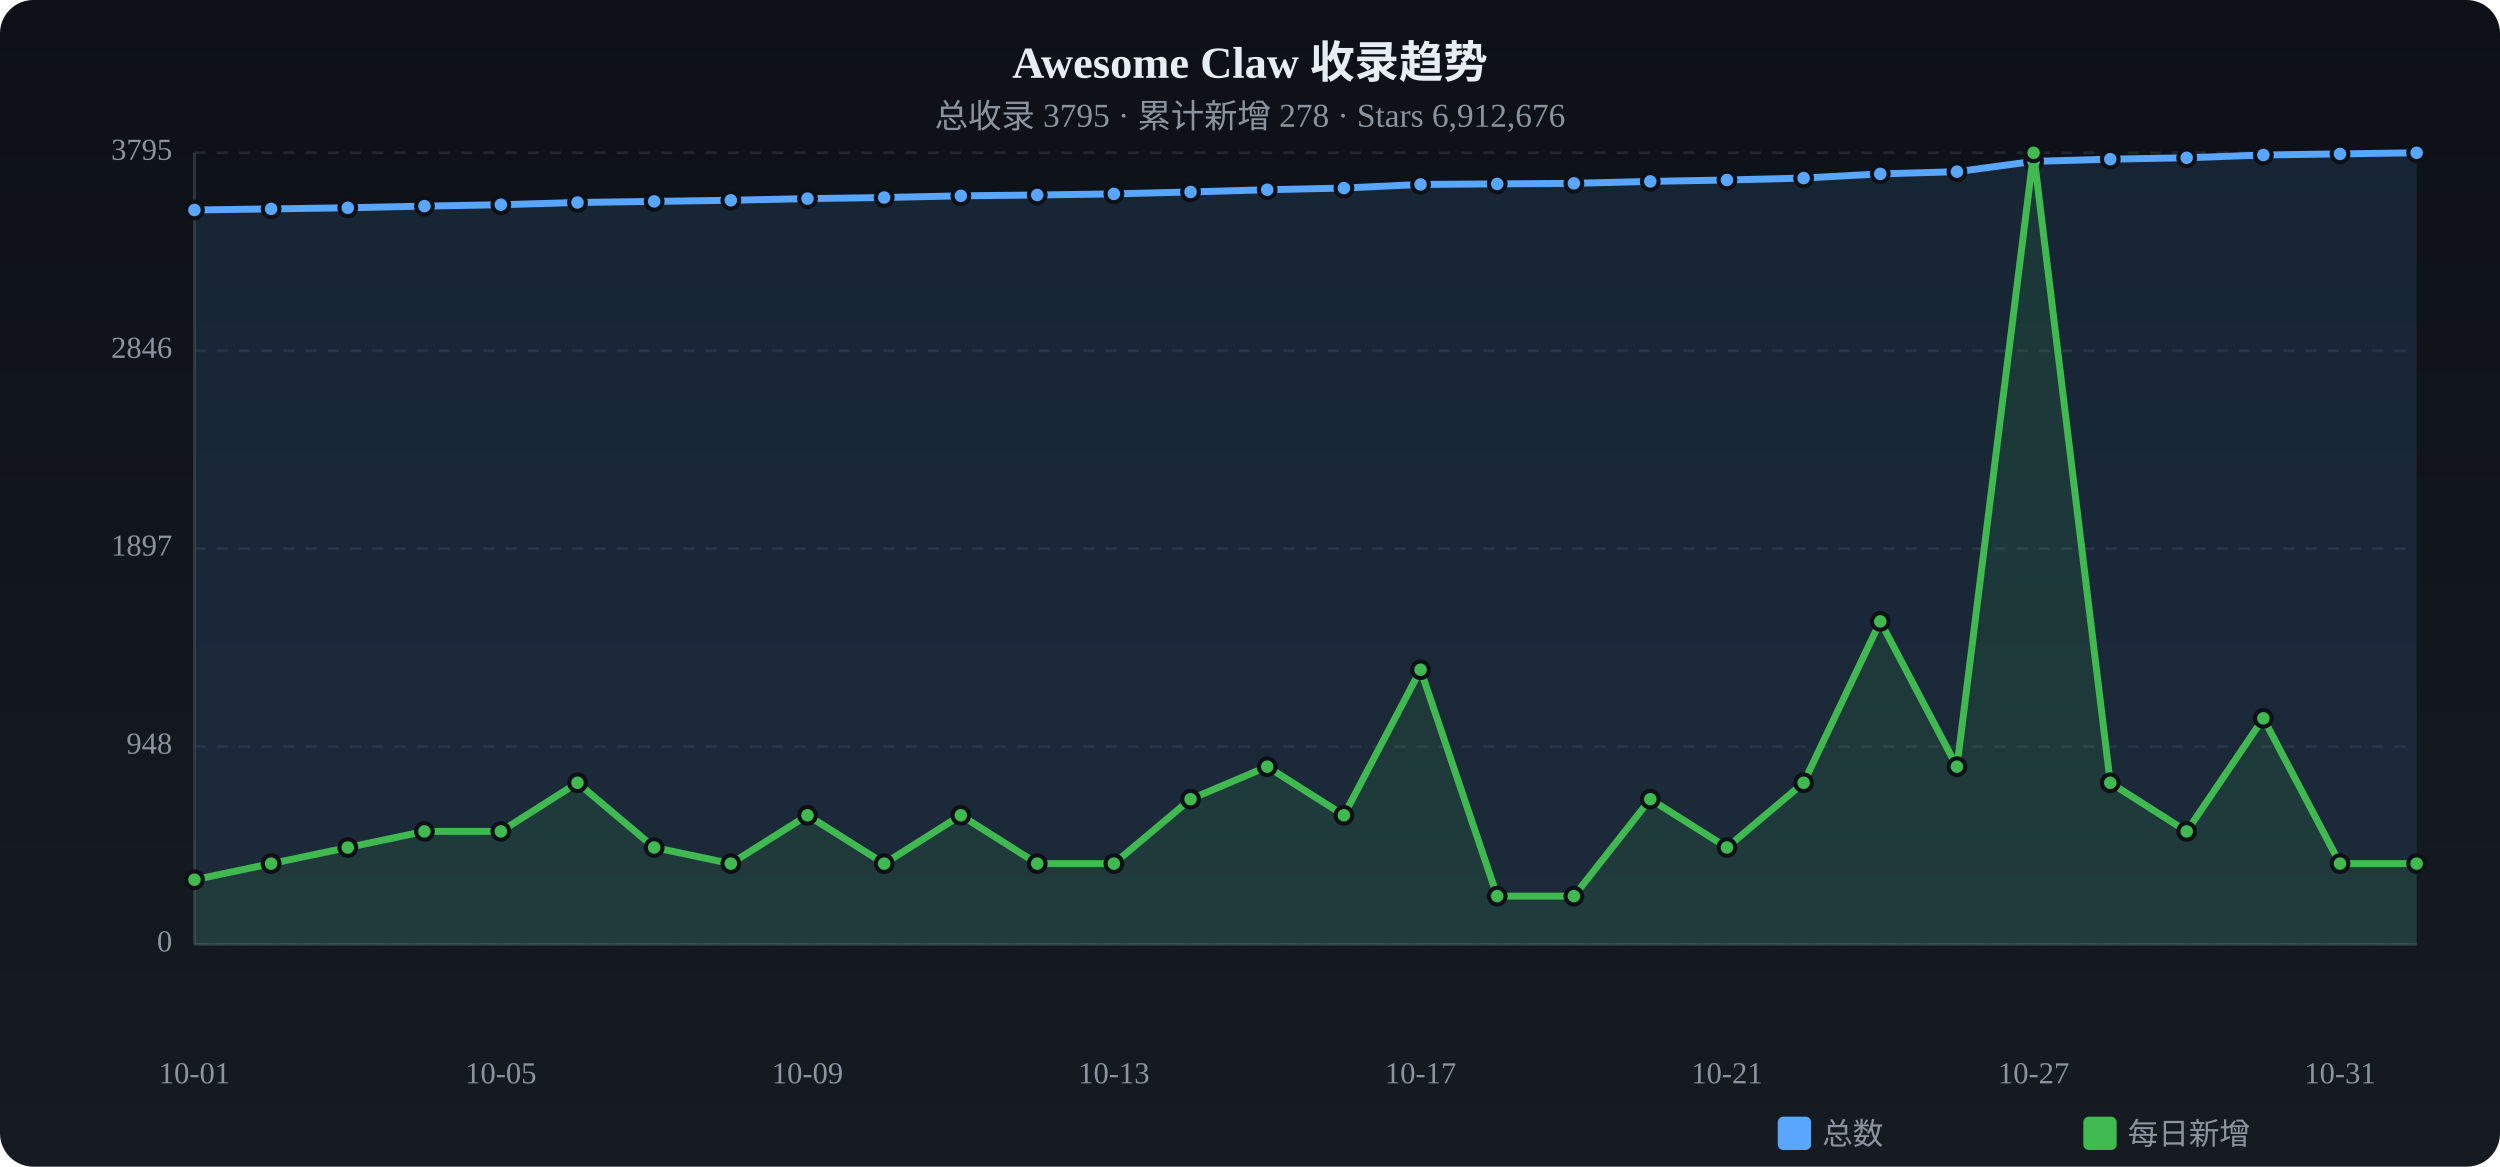
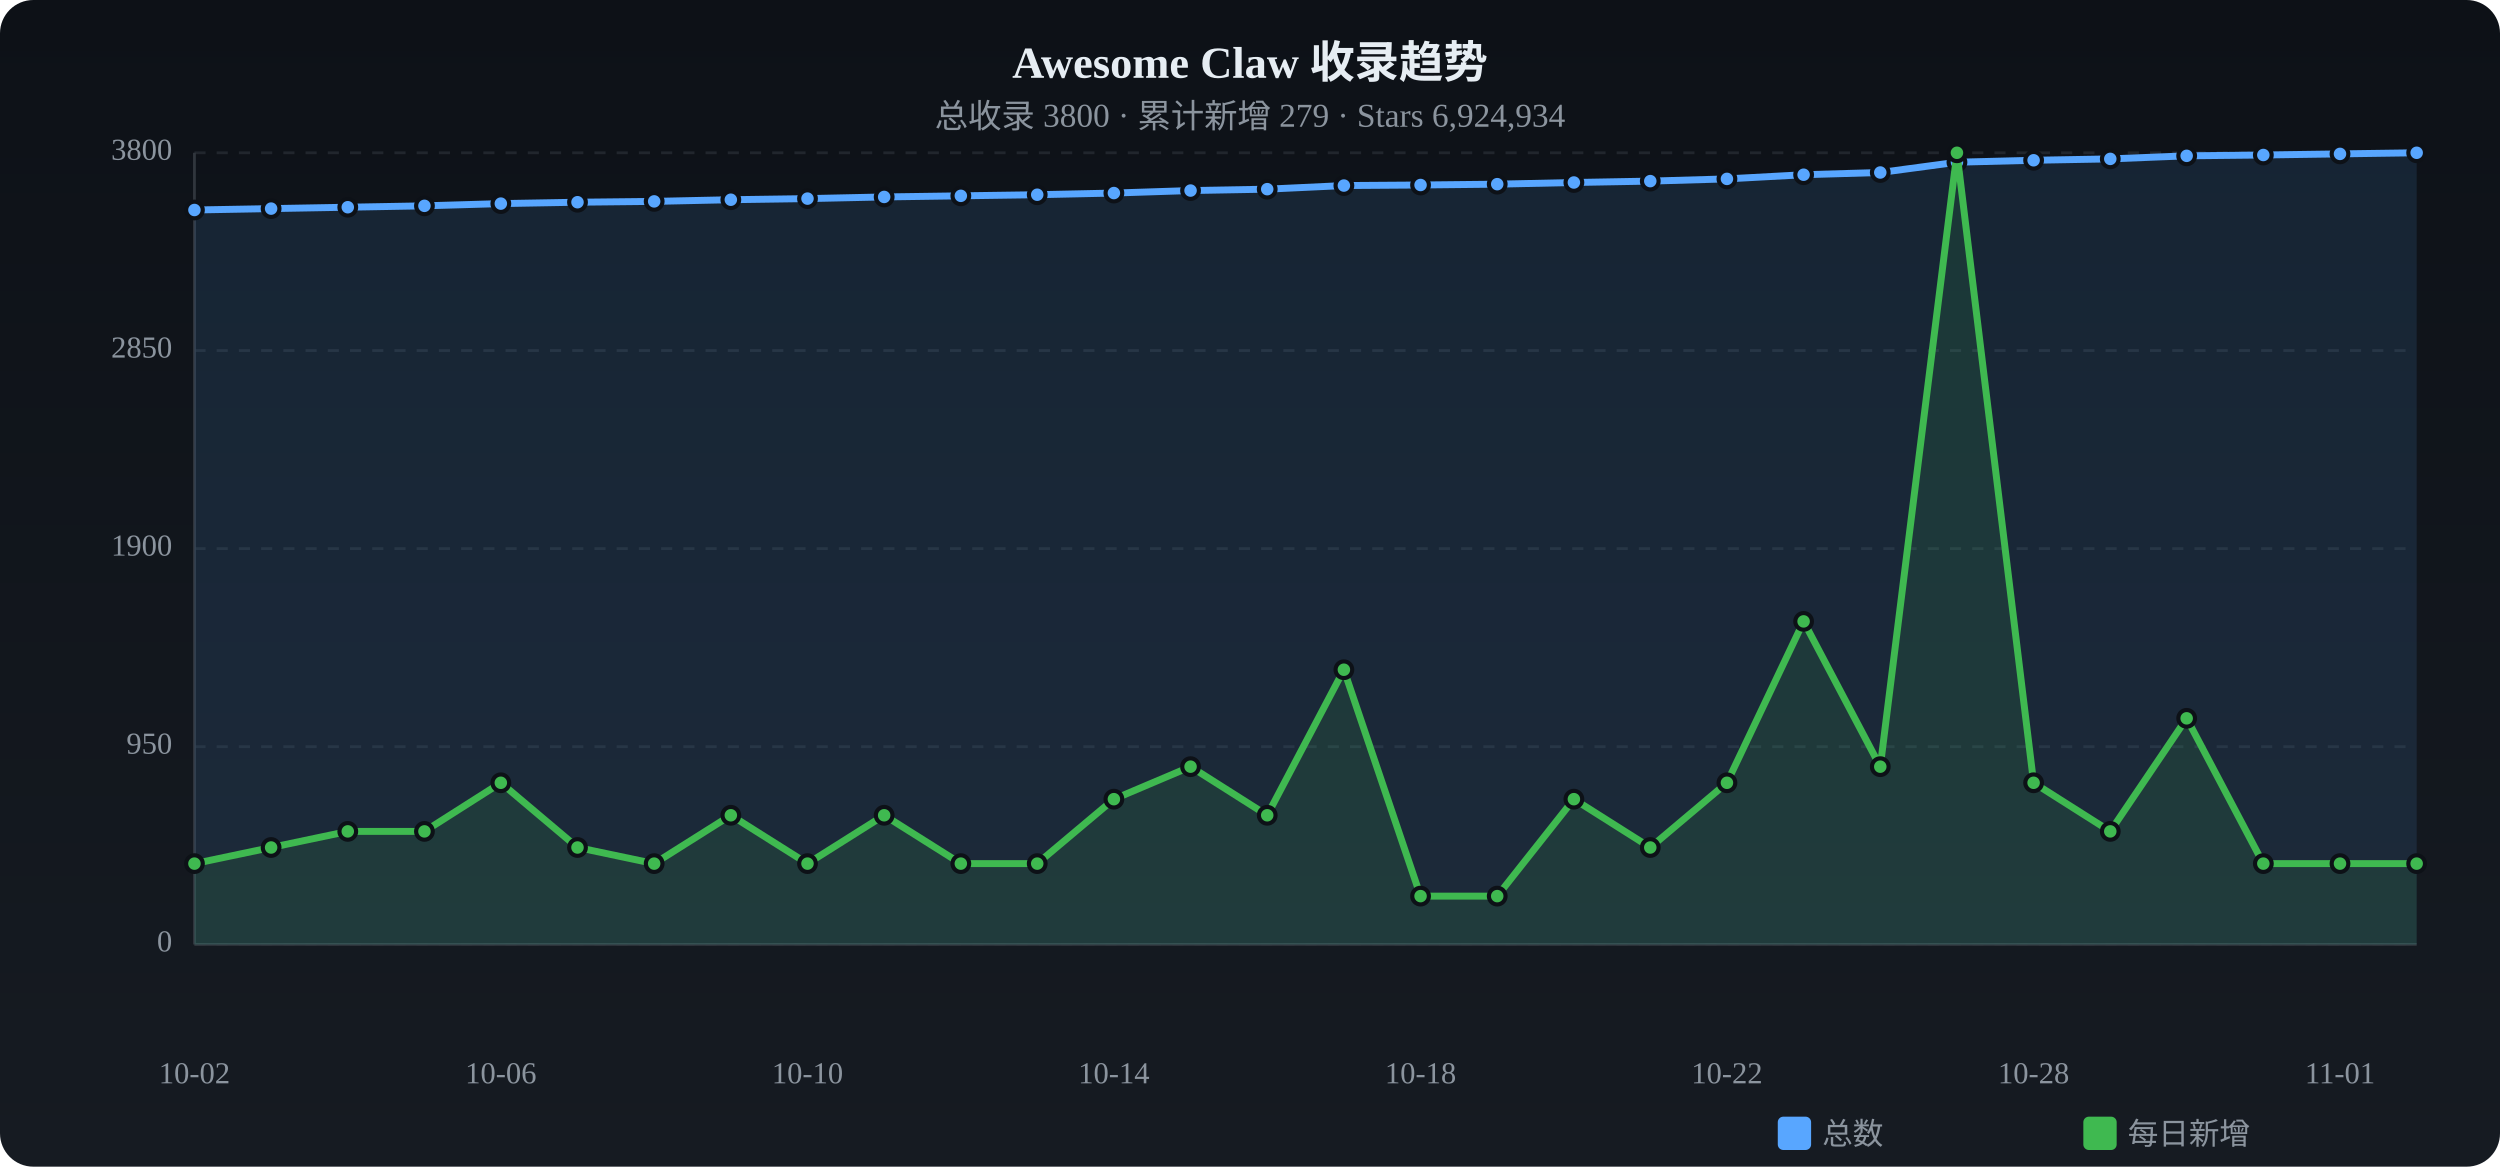
<svg xmlns="http://www.w3.org/2000/svg" viewBox="0 0 900 420" width="900" height="420">
  <defs>
    <linearGradient id="tbg" x1="0%" y1="0%" x2="0%" y2="100%">
      <stop offset="0%" stop-color="#0d1117" />
      <stop offset="100%" stop-color="#161b22" />
    </linearGradient>
  </defs>
  <rect width="900" height="420" rx="12" fill="url(#tbg)" />
  <text x="450.0" y="28" text-anchor="middle" fill="#e6edf3" font-size="16" font-weight="bold">Awesome Claw 收录趋势</text>
-   <text x="450.0" y="46" text-anchor="middle" fill="#8b949e" font-size="12">总收录 3795 · 累计新增 278 · Stars 6,912,676</text>
+   <text x="450.0" y="46" text-anchor="middle" fill="#8b949e" font-size="12">总收录 3800 · 累计新增 279 · Stars 6,924,934</text>
  <text x="62" y="340.0" text-anchor="end" fill="#8b949e" font-size="11" dominant-baseline="middle">0</text>
  <line x1="70" y1="340.0" x2="870" y2="340.0" stroke="#21262d" stroke-dasharray="4 4" />
-   <text x="62" y="268.8" text-anchor="end" fill="#8b949e" font-size="11" dominant-baseline="middle">948</text>
+   <text x="62" y="268.8" text-anchor="end" fill="#8b949e" font-size="11" dominant-baseline="middle">950</text>
  <line x1="70" y1="268.8" x2="870" y2="268.8" stroke="#21262d" stroke-dasharray="4 4" />
-   <text x="62" y="197.5" text-anchor="end" fill="#8b949e" font-size="11" dominant-baseline="middle">1897</text>
+   <text x="62" y="197.5" text-anchor="end" fill="#8b949e" font-size="11" dominant-baseline="middle">1900</text>
  <line x1="70" y1="197.5" x2="870" y2="197.5" stroke="#21262d" stroke-dasharray="4 4" />
-   <text x="62" y="126.3" text-anchor="end" fill="#8b949e" font-size="11" dominant-baseline="middle">2846</text>
-   <line x1="70" y1="126.3" x2="870" y2="126.3" stroke="#21262d" stroke-dasharray="4 4" />
-   <text x="62" y="55.0" text-anchor="end" fill="#8b949e" font-size="11" dominant-baseline="middle">3795</text>
+   <text x="62" y="126.2" text-anchor="end" fill="#8b949e" font-size="11" dominant-baseline="middle">2850</text>
+   <line x1="70" y1="126.2" x2="870" y2="126.2" stroke="#21262d" stroke-dasharray="4 4" />
+   <text x="62" y="55.0" text-anchor="end" fill="#8b949e" font-size="11" dominant-baseline="middle">3800</text>
  <line x1="70" y1="55.0" x2="870" y2="55.0" stroke="#21262d" stroke-dasharray="4 4" />
  <line x1="70" y1="55" x2="70" y2="340" stroke="#30363d" />
  <line x1="70" y1="340" x2="870" y2="340" stroke="#30363d" />
-   <path d="M70.0,75.6 L97.6,75.2 L125.2,74.8 L152.8,74.2 L180.3,73.7 L207.9,72.9 L235.5,72.5 L263.1,72.1 L290.7,71.5 L318.3,71.1 L345.9,70.5 L373.4,70.2 L401.0,69.8 L428.6,69.1 L456.2,68.3 L483.8,67.7 L511.4,66.4 L539.0,66.2 L566.6,66.0 L594.1,65.3 L621.7,64.8 L649.3,64.1 L676.9,62.6 L704.5,61.8 L732.1,58.1 L759.7,57.3 L787.2,56.8 L814.8,55.8 L842.4,55.4 L870.0,55.0 L870.0,340 L70.0,340 Z" fill="#58a6ff" opacity="0.12" />
-   <polyline points="70.0,75.6 97.6,75.2 125.2,74.8 152.8,74.2 180.3,73.7 207.9,72.9 235.5,72.5 263.1,72.1 290.7,71.5 318.3,71.1 345.9,70.5 373.4,70.2 401.0,69.8 428.6,69.1 456.2,68.3 483.8,67.7 511.4,66.4 539.0,66.2 566.6,66.0 594.1,65.3 621.7,64.8 649.3,64.1 676.9,62.6 704.5,61.8 732.1,58.1 759.7,57.3 787.2,56.8 814.8,55.8 842.4,55.4 870.0,55.0" fill="none" stroke="#58a6ff" stroke-width="2.5" stroke-linecap="round" stroke-linejoin="round" />
+   <path d="M70.0,75.6 L97.6,75.1 L125.2,74.6 L152.8,74.1 L180.3,73.3 L207.9,72.8 L235.5,72.5 L263.1,71.9 L290.7,71.5 L318.3,70.9 L345.9,70.5 L373.4,70.1 L401.0,69.5 L428.6,68.6 L456.2,68.1 L483.8,66.8 L511.4,66.6 L539.0,66.3 L566.6,65.7 L594.1,65.2 L621.7,64.4 L649.3,62.9 L676.9,62.1 L704.5,58.4 L732.1,57.7 L759.7,57.2 L787.2,56.1 L814.8,55.8 L842.4,55.4 L870.0,55.0 L870.0,340 L70.0,340 Z" fill="#58a6ff" opacity="0.12" />
+   <polyline points="70.0,75.6 97.6,75.1 125.2,74.6 152.8,74.1 180.3,73.3 207.9,72.8 235.5,72.5 263.1,71.9 290.7,71.5 318.3,70.9 345.9,70.5 373.4,70.1 401.0,69.5 428.6,68.6 456.2,68.1 483.8,66.8 511.4,66.6 539.0,66.3 566.6,65.7 594.1,65.2 621.7,64.4 649.3,62.9 676.9,62.1 704.5,58.4 732.1,57.7 759.7,57.2 787.2,56.1 814.8,55.8 842.4,55.4 870.0,55.0" fill="none" stroke="#58a6ff" stroke-width="2.5" stroke-linecap="round" stroke-linejoin="round" />
  <circle cx="70.0" cy="75.6" r="3" fill="#58a6ff" stroke="#0d1117" stroke-width="1.5" />
-   <circle cx="97.6" cy="75.2" r="3" fill="#58a6ff" stroke="#0d1117" stroke-width="1.5" />
-   <circle cx="125.2" cy="74.8" r="3" fill="#58a6ff" stroke="#0d1117" stroke-width="1.5" />
-   <circle cx="152.8" cy="74.2" r="3" fill="#58a6ff" stroke="#0d1117" stroke-width="1.5" />
-   <circle cx="180.3" cy="73.7" r="3" fill="#58a6ff" stroke="#0d1117" stroke-width="1.5" />
-   <circle cx="207.9" cy="72.9" r="3" fill="#58a6ff" stroke="#0d1117" stroke-width="1.5" />
+   <circle cx="97.6" cy="75.1" r="3" fill="#58a6ff" stroke="#0d1117" stroke-width="1.5" />
+   <circle cx="125.2" cy="74.6" r="3" fill="#58a6ff" stroke="#0d1117" stroke-width="1.5" />
+   <circle cx="152.8" cy="74.1" r="3" fill="#58a6ff" stroke="#0d1117" stroke-width="1.5" />
+   <circle cx="180.3" cy="73.3" r="3" fill="#58a6ff" stroke="#0d1117" stroke-width="1.5" />
+   <circle cx="207.9" cy="72.8" r="3" fill="#58a6ff" stroke="#0d1117" stroke-width="1.5" />
  <circle cx="235.5" cy="72.5" r="3" fill="#58a6ff" stroke="#0d1117" stroke-width="1.5" />
-   <circle cx="263.1" cy="72.1" r="3" fill="#58a6ff" stroke="#0d1117" stroke-width="1.5" />
+   <circle cx="263.1" cy="71.9" r="3" fill="#58a6ff" stroke="#0d1117" stroke-width="1.5" />
  <circle cx="290.7" cy="71.5" r="3" fill="#58a6ff" stroke="#0d1117" stroke-width="1.5" />
-   <circle cx="318.3" cy="71.1" r="3" fill="#58a6ff" stroke="#0d1117" stroke-width="1.5" />
+   <circle cx="318.3" cy="70.9" r="3" fill="#58a6ff" stroke="#0d1117" stroke-width="1.5" />
  <circle cx="345.9" cy="70.5" r="3" fill="#58a6ff" stroke="#0d1117" stroke-width="1.5" />
-   <circle cx="373.4" cy="70.2" r="3" fill="#58a6ff" stroke="#0d1117" stroke-width="1.5" />
-   <circle cx="401.0" cy="69.8" r="3" fill="#58a6ff" stroke="#0d1117" stroke-width="1.5" />
-   <circle cx="428.6" cy="69.1" r="3" fill="#58a6ff" stroke="#0d1117" stroke-width="1.5" />
-   <circle cx="456.2" cy="68.3" r="3" fill="#58a6ff" stroke="#0d1117" stroke-width="1.5" />
-   <circle cx="483.8" cy="67.7" r="3" fill="#58a6ff" stroke="#0d1117" stroke-width="1.5" />
-   <circle cx="511.4" cy="66.4" r="3" fill="#58a6ff" stroke="#0d1117" stroke-width="1.5" />
-   <circle cx="539.0" cy="66.2" r="3" fill="#58a6ff" stroke="#0d1117" stroke-width="1.5" />
-   <circle cx="566.6" cy="66.0" r="3" fill="#58a6ff" stroke="#0d1117" stroke-width="1.5" />
-   <circle cx="594.1" cy="65.3" r="3" fill="#58a6ff" stroke="#0d1117" stroke-width="1.5" />
-   <circle cx="621.7" cy="64.8" r="3" fill="#58a6ff" stroke="#0d1117" stroke-width="1.5" />
-   <circle cx="649.3" cy="64.1" r="3" fill="#58a6ff" stroke="#0d1117" stroke-width="1.5" />
-   <circle cx="676.9" cy="62.6" r="3" fill="#58a6ff" stroke="#0d1117" stroke-width="1.5" />
-   <circle cx="704.5" cy="61.8" r="3" fill="#58a6ff" stroke="#0d1117" stroke-width="1.5" />
-   <circle cx="732.1" cy="58.1" r="3" fill="#58a6ff" stroke="#0d1117" stroke-width="1.5" />
-   <circle cx="759.7" cy="57.3" r="3" fill="#58a6ff" stroke="#0d1117" stroke-width="1.5" />
-   <circle cx="787.2" cy="56.8" r="3" fill="#58a6ff" stroke="#0d1117" stroke-width="1.5" />
+   <circle cx="373.4" cy="70.1" r="3" fill="#58a6ff" stroke="#0d1117" stroke-width="1.5" />
+   <circle cx="401.0" cy="69.5" r="3" fill="#58a6ff" stroke="#0d1117" stroke-width="1.5" />
+   <circle cx="428.6" cy="68.6" r="3" fill="#58a6ff" stroke="#0d1117" stroke-width="1.5" />
+   <circle cx="456.2" cy="68.1" r="3" fill="#58a6ff" stroke="#0d1117" stroke-width="1.5" />
+   <circle cx="483.8" cy="66.8" r="3" fill="#58a6ff" stroke="#0d1117" stroke-width="1.5" />
+   <circle cx="511.4" cy="66.6" r="3" fill="#58a6ff" stroke="#0d1117" stroke-width="1.5" />
+   <circle cx="539.0" cy="66.3" r="3" fill="#58a6ff" stroke="#0d1117" stroke-width="1.5" />
+   <circle cx="566.6" cy="65.7" r="3" fill="#58a6ff" stroke="#0d1117" stroke-width="1.5" />
+   <circle cx="594.1" cy="65.2" r="3" fill="#58a6ff" stroke="#0d1117" stroke-width="1.5" />
+   <circle cx="621.7" cy="64.4" r="3" fill="#58a6ff" stroke="#0d1117" stroke-width="1.5" />
+   <circle cx="649.3" cy="62.9" r="3" fill="#58a6ff" stroke="#0d1117" stroke-width="1.5" />
+   <circle cx="676.9" cy="62.1" r="3" fill="#58a6ff" stroke="#0d1117" stroke-width="1.5" />
+   <circle cx="704.5" cy="58.4" r="3" fill="#58a6ff" stroke="#0d1117" stroke-width="1.5" />
+   <circle cx="732.1" cy="57.7" r="3" fill="#58a6ff" stroke="#0d1117" stroke-width="1.5" />
+   <circle cx="759.7" cy="57.2" r="3" fill="#58a6ff" stroke="#0d1117" stroke-width="1.5" />
+   <circle cx="787.2" cy="56.1" r="3" fill="#58a6ff" stroke="#0d1117" stroke-width="1.5" />
  <circle cx="814.8" cy="55.8" r="3" fill="#58a6ff" stroke="#0d1117" stroke-width="1.5" />
  <circle cx="842.4" cy="55.4" r="3" fill="#58a6ff" stroke="#0d1117" stroke-width="1.5" />
  <circle cx="870.0" cy="55.0" r="3" fill="#58a6ff" stroke="#0d1117" stroke-width="1.5" />
-   <path d="M70.0,316.7 L97.6,310.9 L125.2,305.1 L152.8,299.3 L180.3,299.3 L207.9,281.8 L235.5,305.1 L263.1,310.9 L290.7,293.5 L318.3,310.9 L345.9,293.5 L373.4,310.9 L401.0,310.9 L428.6,287.7 L456.2,276.0 L483.8,293.5 L511.4,241.1 L539.0,322.6 L566.6,322.6 L594.1,287.7 L621.7,305.1 L649.3,281.8 L676.9,223.7 L704.5,276.0 L732.1,55.0 L759.7,281.8 L787.2,299.3 L814.8,258.6 L842.4,310.9 L870.0,310.9 L870.0,340 L70.0,340 Z" fill="#3fb950" opacity="0.12" />
-   <polyline points="70.0,316.7 97.6,310.9 125.2,305.1 152.8,299.3 180.3,299.3 207.9,281.8 235.5,305.1 263.1,310.9 290.7,293.5 318.3,310.9 345.9,293.5 373.4,310.9 401.0,310.9 428.6,287.7 456.2,276.0 483.8,293.5 511.4,241.1 539.0,322.6 566.6,322.6 594.1,287.7 621.7,305.1 649.3,281.8 676.9,223.7 704.5,276.0 732.1,55.0 759.7,281.8 787.2,299.3 814.8,258.6 842.4,310.9 870.0,310.9" fill="none" stroke="#3fb950" stroke-width="2.5" stroke-linecap="round" stroke-linejoin="round" />
-   <circle cx="70.0" cy="316.7" r="3" fill="#3fb950" stroke="#0d1117" stroke-width="1.5" />
-   <circle cx="97.6" cy="310.9" r="3" fill="#3fb950" stroke="#0d1117" stroke-width="1.5" />
-   <circle cx="125.2" cy="305.1" r="3" fill="#3fb950" stroke="#0d1117" stroke-width="1.5" />
+   <path d="M70.0,310.9 L97.6,305.1 L125.2,299.3 L152.8,299.3 L180.3,281.8 L207.9,305.1 L235.5,310.9 L263.1,293.5 L290.7,310.9 L318.3,293.5 L345.9,310.9 L373.4,310.9 L401.0,287.7 L428.6,276.0 L456.2,293.5 L483.8,241.1 L511.4,322.6 L539.0,322.6 L566.6,287.7 L594.1,305.1 L621.7,281.8 L649.3,223.7 L676.9,276.0 L704.5,55.0 L732.1,281.8 L759.7,299.3 L787.2,258.6 L814.8,310.9 L842.4,310.9 L870.0,310.9 L870.0,340 L70.0,340 Z" fill="#3fb950" opacity="0.12" />
+   <polyline points="70.0,310.9 97.6,305.1 125.2,299.3 152.8,299.3 180.3,281.8 207.9,305.1 235.5,310.9 263.1,293.5 290.7,310.9 318.3,293.5 345.9,310.9 373.4,310.9 401.0,287.7 428.6,276.0 456.2,293.5 483.8,241.1 511.4,322.6 539.0,322.6 566.6,287.7 594.1,305.1 621.7,281.8 649.3,223.7 676.9,276.0 704.5,55.0 732.1,281.8 759.7,299.3 787.2,258.6 814.8,310.9 842.4,310.9 870.0,310.9" fill="none" stroke="#3fb950" stroke-width="2.5" stroke-linecap="round" stroke-linejoin="round" />
+   <circle cx="70.0" cy="310.9" r="3" fill="#3fb950" stroke="#0d1117" stroke-width="1.5" />
+   <circle cx="97.6" cy="305.1" r="3" fill="#3fb950" stroke="#0d1117" stroke-width="1.5" />
+   <circle cx="125.2" cy="299.3" r="3" fill="#3fb950" stroke="#0d1117" stroke-width="1.5" />
  <circle cx="152.8" cy="299.3" r="3" fill="#3fb950" stroke="#0d1117" stroke-width="1.5" />
-   <circle cx="180.3" cy="299.3" r="3" fill="#3fb950" stroke="#0d1117" stroke-width="1.5" />
-   <circle cx="207.9" cy="281.8" r="3" fill="#3fb950" stroke="#0d1117" stroke-width="1.5" />
-   <circle cx="235.5" cy="305.1" r="3" fill="#3fb950" stroke="#0d1117" stroke-width="1.5" />
-   <circle cx="263.1" cy="310.9" r="3" fill="#3fb950" stroke="#0d1117" stroke-width="1.5" />
-   <circle cx="290.7" cy="293.5" r="3" fill="#3fb950" stroke="#0d1117" stroke-width="1.5" />
-   <circle cx="318.3" cy="310.9" r="3" fill="#3fb950" stroke="#0d1117" stroke-width="1.5" />
-   <circle cx="345.9" cy="293.5" r="3" fill="#3fb950" stroke="#0d1117" stroke-width="1.5" />
+   <circle cx="180.3" cy="281.8" r="3" fill="#3fb950" stroke="#0d1117" stroke-width="1.5" />
+   <circle cx="207.9" cy="305.1" r="3" fill="#3fb950" stroke="#0d1117" stroke-width="1.5" />
+   <circle cx="235.5" cy="310.9" r="3" fill="#3fb950" stroke="#0d1117" stroke-width="1.5" />
+   <circle cx="263.1" cy="293.5" r="3" fill="#3fb950" stroke="#0d1117" stroke-width="1.5" />
+   <circle cx="290.7" cy="310.9" r="3" fill="#3fb950" stroke="#0d1117" stroke-width="1.5" />
+   <circle cx="318.3" cy="293.5" r="3" fill="#3fb950" stroke="#0d1117" stroke-width="1.5" />
+   <circle cx="345.9" cy="310.9" r="3" fill="#3fb950" stroke="#0d1117" stroke-width="1.5" />
  <circle cx="373.4" cy="310.9" r="3" fill="#3fb950" stroke="#0d1117" stroke-width="1.5" />
-   <circle cx="401.0" cy="310.9" r="3" fill="#3fb950" stroke="#0d1117" stroke-width="1.5" />
-   <circle cx="428.6" cy="287.7" r="3" fill="#3fb950" stroke="#0d1117" stroke-width="1.5" />
-   <circle cx="456.2" cy="276.0" r="3" fill="#3fb950" stroke="#0d1117" stroke-width="1.5" />
-   <circle cx="483.8" cy="293.5" r="3" fill="#3fb950" stroke="#0d1117" stroke-width="1.5" />
-   <circle cx="511.4" cy="241.1" r="3" fill="#3fb950" stroke="#0d1117" stroke-width="1.5" />
+   <circle cx="401.0" cy="287.7" r="3" fill="#3fb950" stroke="#0d1117" stroke-width="1.5" />
+   <circle cx="428.6" cy="276.0" r="3" fill="#3fb950" stroke="#0d1117" stroke-width="1.5" />
+   <circle cx="456.2" cy="293.5" r="3" fill="#3fb950" stroke="#0d1117" stroke-width="1.5" />
+   <circle cx="483.8" cy="241.1" r="3" fill="#3fb950" stroke="#0d1117" stroke-width="1.5" />
+   <circle cx="511.4" cy="322.6" r="3" fill="#3fb950" stroke="#0d1117" stroke-width="1.5" />
  <circle cx="539.0" cy="322.6" r="3" fill="#3fb950" stroke="#0d1117" stroke-width="1.5" />
-   <circle cx="566.6" cy="322.6" r="3" fill="#3fb950" stroke="#0d1117" stroke-width="1.5" />
-   <circle cx="594.1" cy="287.7" r="3" fill="#3fb950" stroke="#0d1117" stroke-width="1.5" />
-   <circle cx="621.7" cy="305.1" r="3" fill="#3fb950" stroke="#0d1117" stroke-width="1.5" />
-   <circle cx="649.3" cy="281.8" r="3" fill="#3fb950" stroke="#0d1117" stroke-width="1.5" />
-   <circle cx="676.9" cy="223.7" r="3" fill="#3fb950" stroke="#0d1117" stroke-width="1.5" />
-   <circle cx="704.5" cy="276.0" r="3" fill="#3fb950" stroke="#0d1117" stroke-width="1.5" />
-   <circle cx="732.1" cy="55.0" r="3" fill="#3fb950" stroke="#0d1117" stroke-width="1.5" />
-   <circle cx="759.7" cy="281.8" r="3" fill="#3fb950" stroke="#0d1117" stroke-width="1.5" />
-   <circle cx="787.2" cy="299.3" r="3" fill="#3fb950" stroke="#0d1117" stroke-width="1.5" />
-   <circle cx="814.8" cy="258.6" r="3" fill="#3fb950" stroke="#0d1117" stroke-width="1.5" />
+   <circle cx="566.6" cy="287.7" r="3" fill="#3fb950" stroke="#0d1117" stroke-width="1.5" />
+   <circle cx="594.1" cy="305.1" r="3" fill="#3fb950" stroke="#0d1117" stroke-width="1.5" />
+   <circle cx="621.7" cy="281.8" r="3" fill="#3fb950" stroke="#0d1117" stroke-width="1.5" />
+   <circle cx="649.3" cy="223.7" r="3" fill="#3fb950" stroke="#0d1117" stroke-width="1.5" />
+   <circle cx="676.9" cy="276.0" r="3" fill="#3fb950" stroke="#0d1117" stroke-width="1.5" />
+   <circle cx="704.5" cy="55.0" r="3" fill="#3fb950" stroke="#0d1117" stroke-width="1.5" />
+   <circle cx="732.1" cy="281.8" r="3" fill="#3fb950" stroke="#0d1117" stroke-width="1.5" />
+   <circle cx="759.7" cy="299.3" r="3" fill="#3fb950" stroke="#0d1117" stroke-width="1.5" />
+   <circle cx="787.2" cy="258.6" r="3" fill="#3fb950" stroke="#0d1117" stroke-width="1.5" />
+   <circle cx="814.8" cy="310.9" r="3" fill="#3fb950" stroke="#0d1117" stroke-width="1.5" />
  <circle cx="842.4" cy="310.9" r="3" fill="#3fb950" stroke="#0d1117" stroke-width="1.5" />
  <circle cx="870.0" cy="310.9" r="3" fill="#3fb950" stroke="#0d1117" stroke-width="1.5" />
-   <text x="70.0" y="390" text-anchor="middle" fill="#8b949e" font-size="11">10-01</text>
-   <text x="180.3" y="390" text-anchor="middle" fill="#8b949e" font-size="11">10-05</text>
-   <text x="290.7" y="390" text-anchor="middle" fill="#8b949e" font-size="11">10-09</text>
-   <text x="401.0" y="390" text-anchor="middle" fill="#8b949e" font-size="11">10-13</text>
-   <text x="511.4" y="390" text-anchor="middle" fill="#8b949e" font-size="11">10-17</text>
-   <text x="621.7" y="390" text-anchor="middle" fill="#8b949e" font-size="11">10-21</text>
-   <text x="732.1" y="390" text-anchor="middle" fill="#8b949e" font-size="11">10-27</text>
-   <text x="842.4" y="390" text-anchor="middle" fill="#8b949e" font-size="11">10-31</text>
+   <text x="70.0" y="390" text-anchor="middle" fill="#8b949e" font-size="11">10-02</text>
+   <text x="180.3" y="390" text-anchor="middle" fill="#8b949e" font-size="11">10-06</text>
+   <text x="290.7" y="390" text-anchor="middle" fill="#8b949e" font-size="11">10-10</text>
+   <text x="401.0" y="390" text-anchor="middle" fill="#8b949e" font-size="11">10-14</text>
+   <text x="511.4" y="390" text-anchor="middle" fill="#8b949e" font-size="11">10-18</text>
+   <text x="621.7" y="390" text-anchor="middle" fill="#8b949e" font-size="11">10-22</text>
+   <text x="732.1" y="390" text-anchor="middle" fill="#8b949e" font-size="11">10-28</text>
+   <text x="842.4" y="390" text-anchor="middle" fill="#8b949e" font-size="11">11-01</text>
  <rect x="640" y="402" width="12" height="12" rx="2" fill="#58a6ff" />
  <text x="656" y="412" fill="#8b949e" font-size="11">总数</text>
  <rect x="750" y="402" width="12" height="12" rx="2" fill="#3fb950" />
  <text x="766" y="412" fill="#8b949e" font-size="11">每日新增</text>
</svg>
